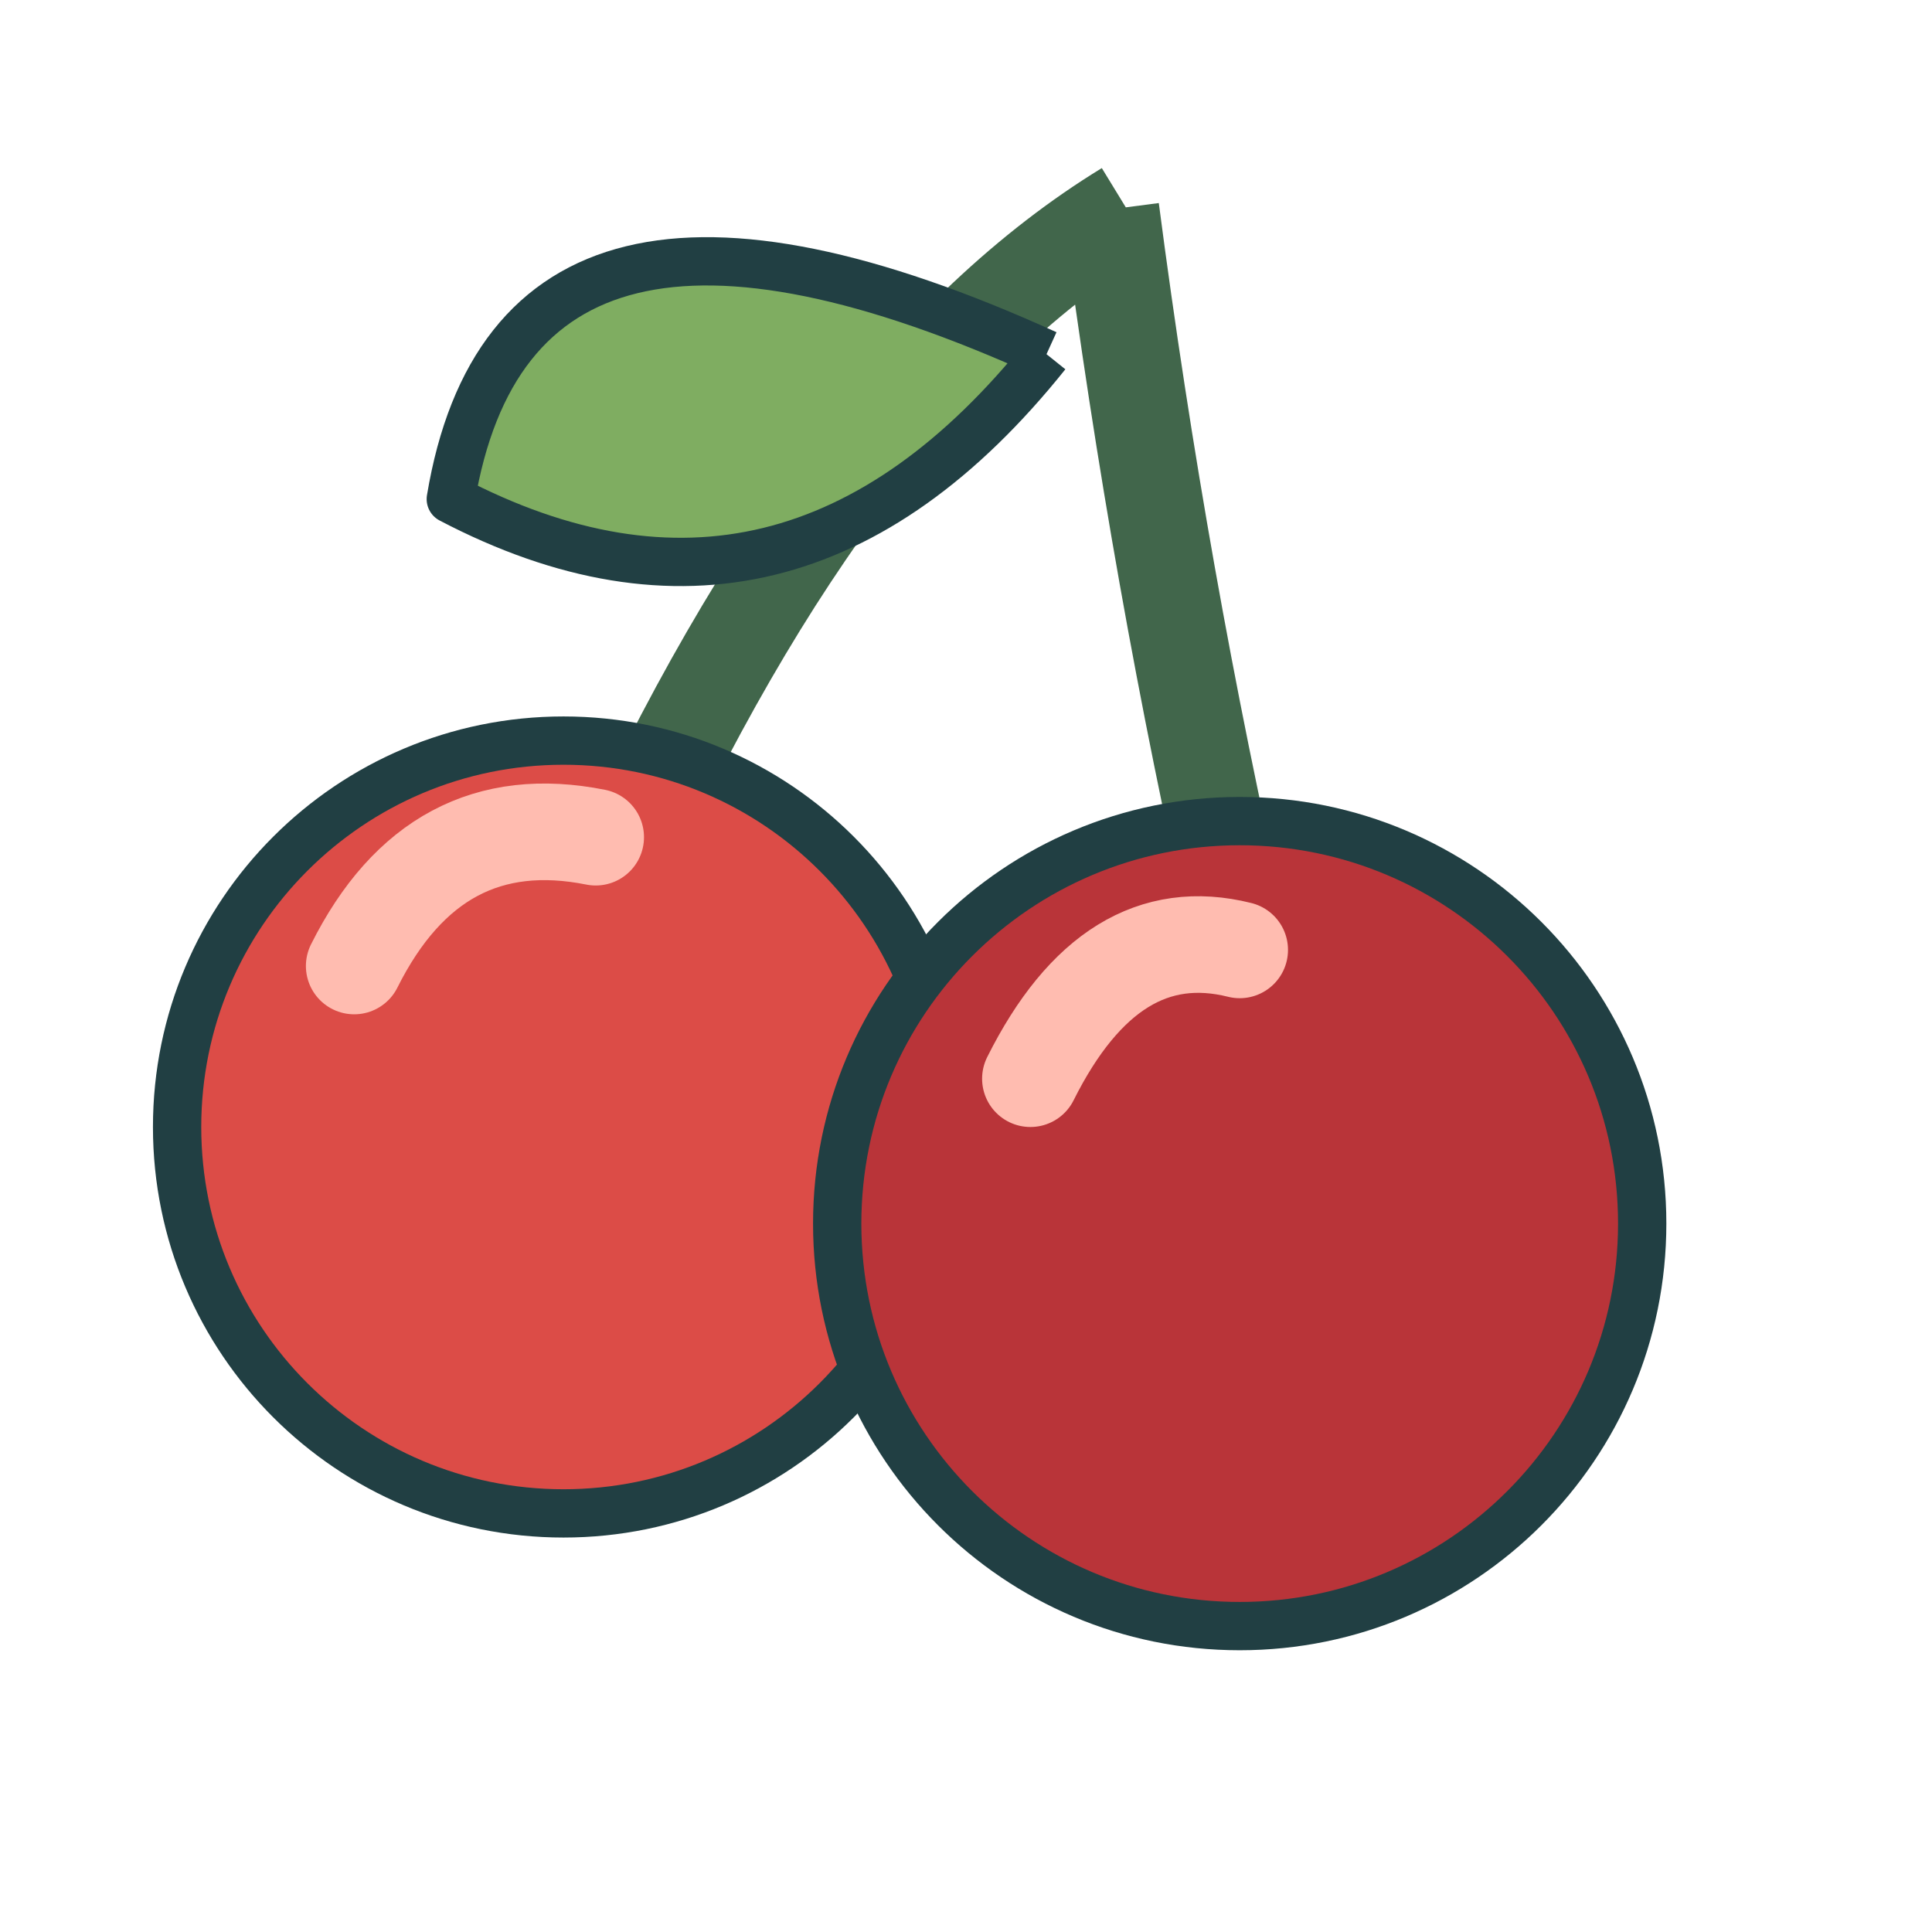
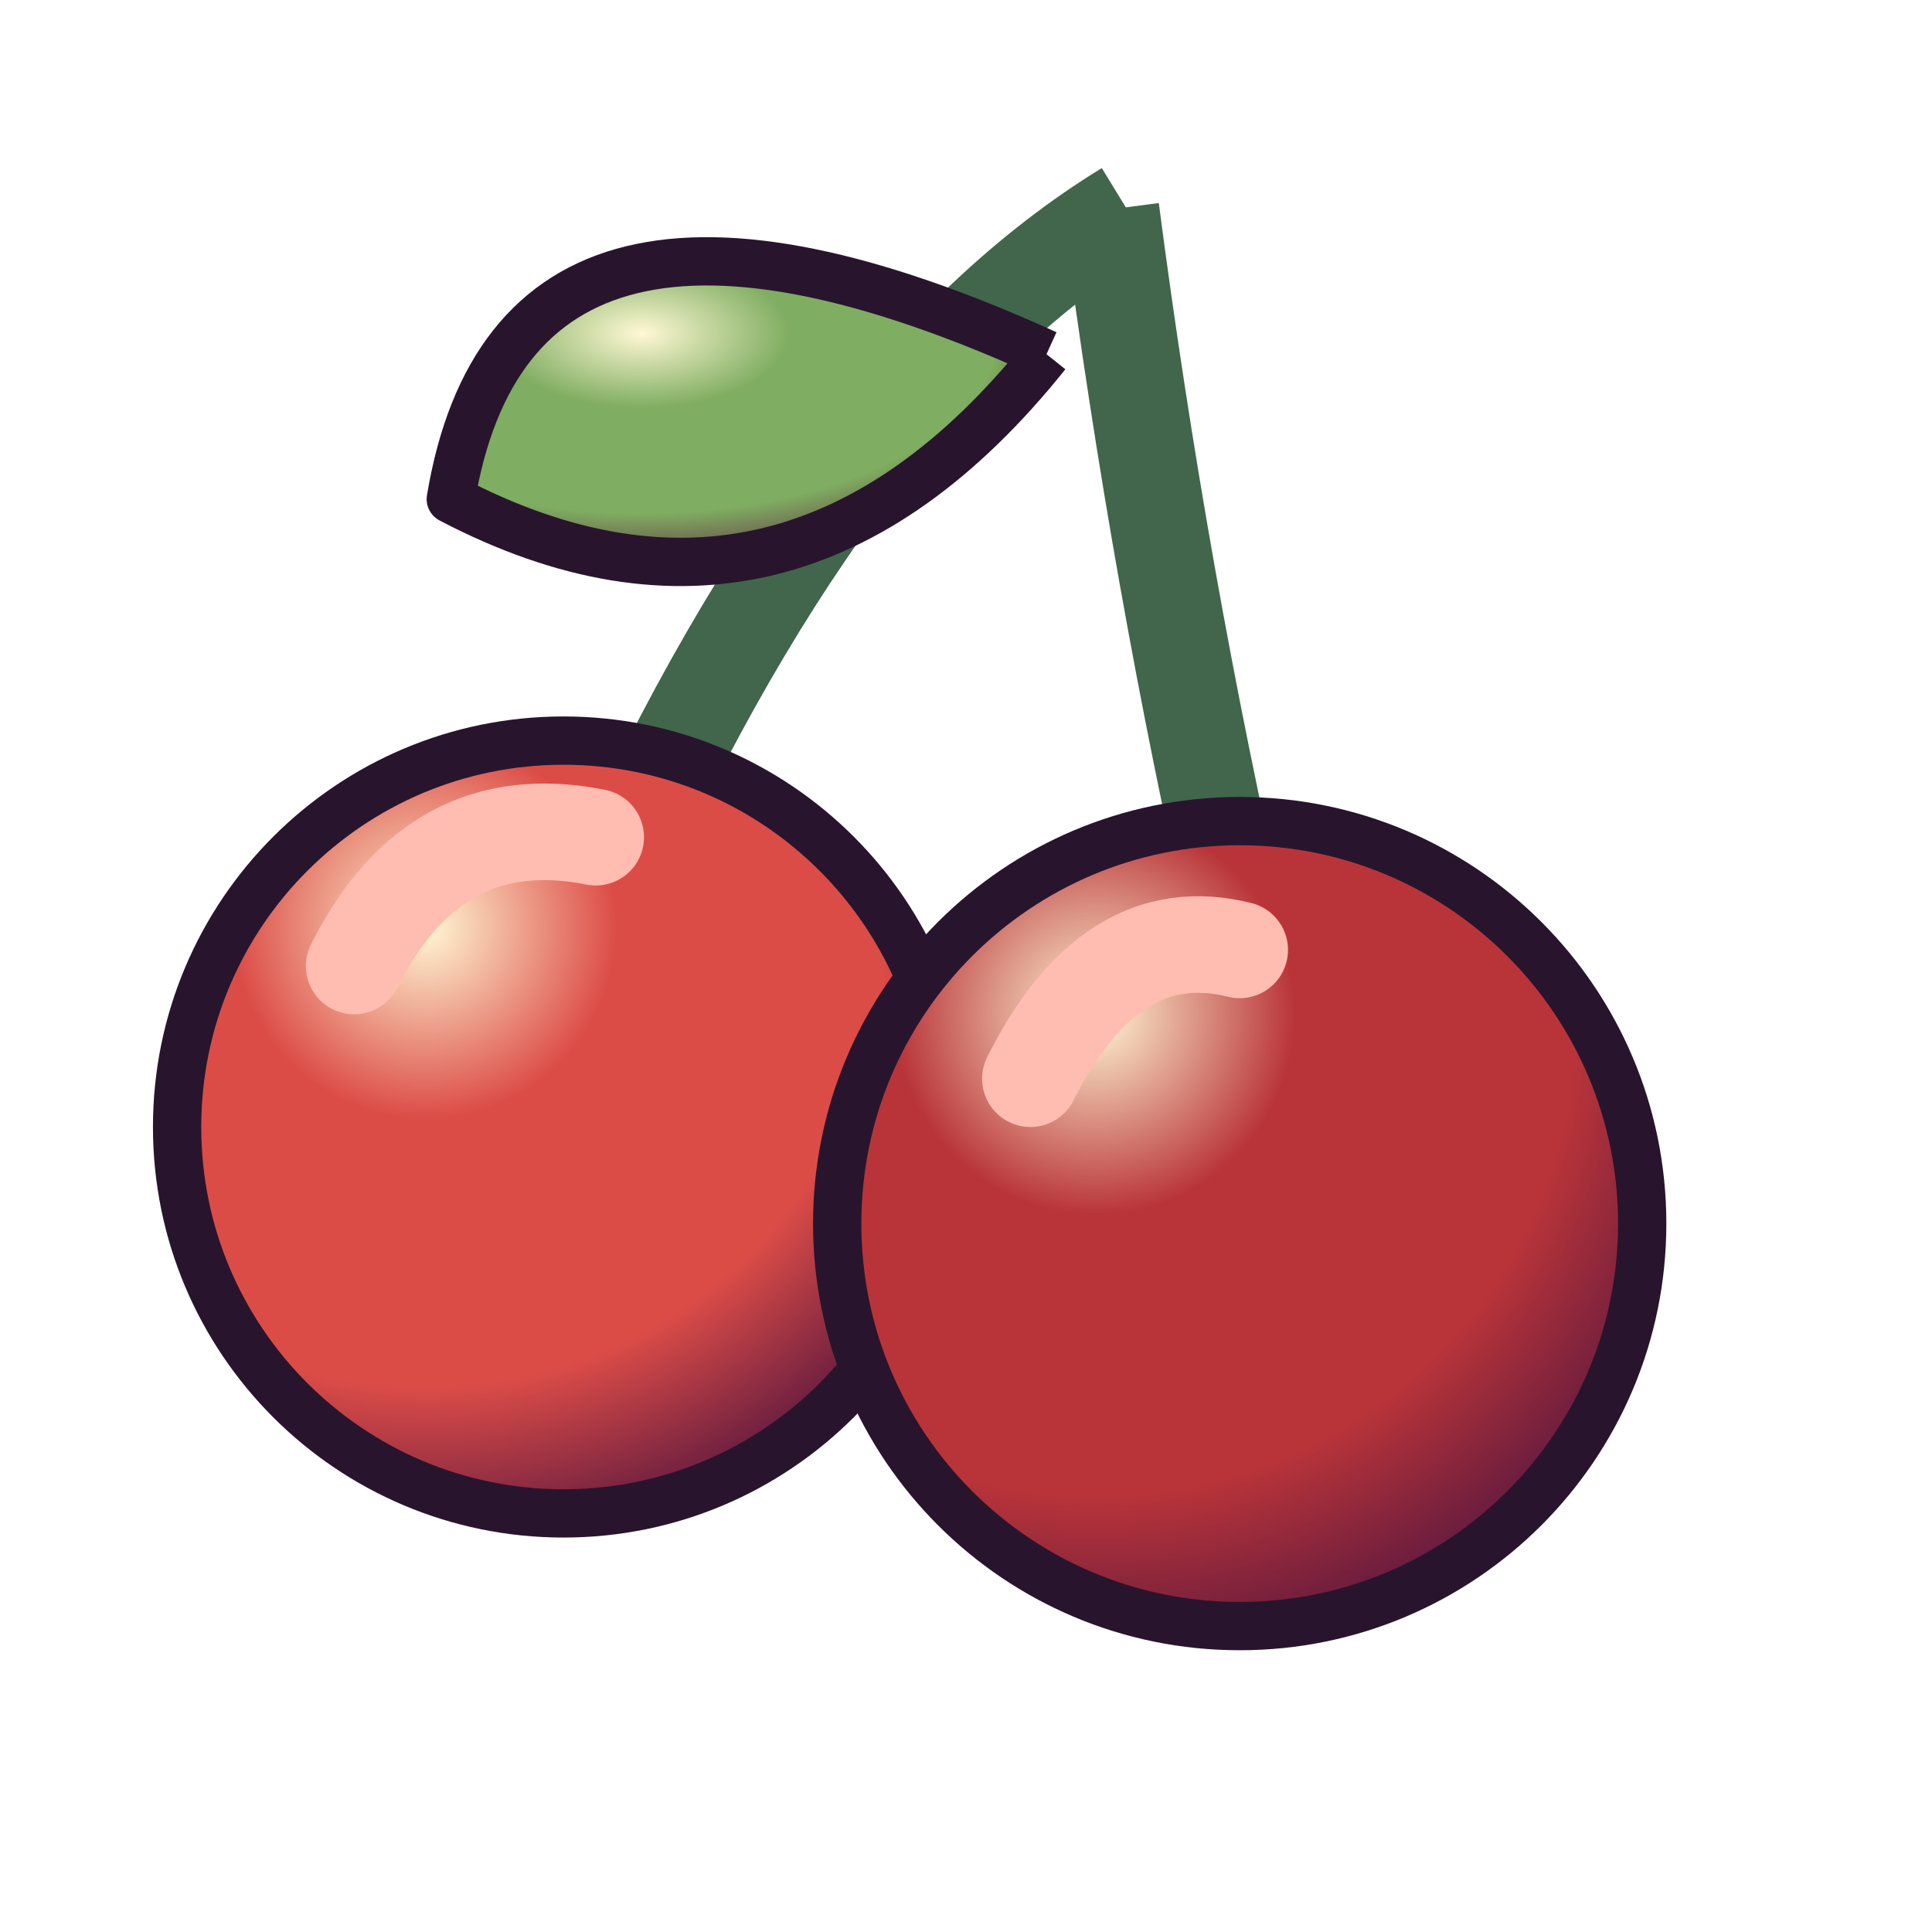
<svg xmlns="http://www.w3.org/2000/svg" viewBox="0 0 120 120">
-   <g stroke="#213f43" stroke-width="3" stroke-linejoin="round">
+   <defs>
+     <radialGradient id="g0" cx="32%" cy="24%" r="83%">
+       <stop stop-color="#fff8d4" />
+       <stop offset=".3" stop-color="#7fad61" />
+       <stop offset=".72" stop-color="#7fad61" />
+       <stop offset="1" stop-color="#5b183f" />
+     </radialGradient>
+     <radialGradient id="g1" cx="32%" cy="24%" r="83%">
+       <stop stop-color="#fff8d4" />
+       <stop offset=".3" stop-color="#dc4c47" />
+       <stop offset=".72" stop-color="#dc4c47" />
+       <stop offset="1" stop-color="#5b183f" />
+     </radialGradient>
+     <radialGradient id="g2" cx="32%" cy="24%" r="83%">
+       <stop stop-color="#fff8d4" />
+       <stop offset=".3" stop-color="#b93439" />
+       <stop offset=".72" stop-color="#b93439" />
+       <stop offset="1" stop-color="#5b183f" />
+     </radialGradient>
+   </defs>
+   <g stroke="#28152d" stroke-width="3" stroke-linejoin="round">
    <path d="M38 55Q52 24 70 13M69 13Q72 36 77 58" fill="none" stroke="#41664b" stroke-width="6" />
-     <path d="M65 22Q32 7 28 31Q49 42 65 22" fill="#7fad61" />
-     <circle cx="35" cy="70" r="24" fill="#dc4c47" />
-     <circle cx="77" cy="76" r="25" fill="#b93439" />
+     <path d="M65 22Q32 7 28 31Q49 42 65 22" fill="url(#g0)" />
+     <circle cx="35" cy="70" r="24" fill="url(#g1)" />
+     <circle cx="77" cy="76" r="25" fill="url(#g2)" />
    <path d="M22 60Q27 50 37 52M64 67Q69 57 77 59" stroke="#ffbcb0" stroke-width="6" fill="none" stroke-linecap="round" />
  </g>
</svg>
